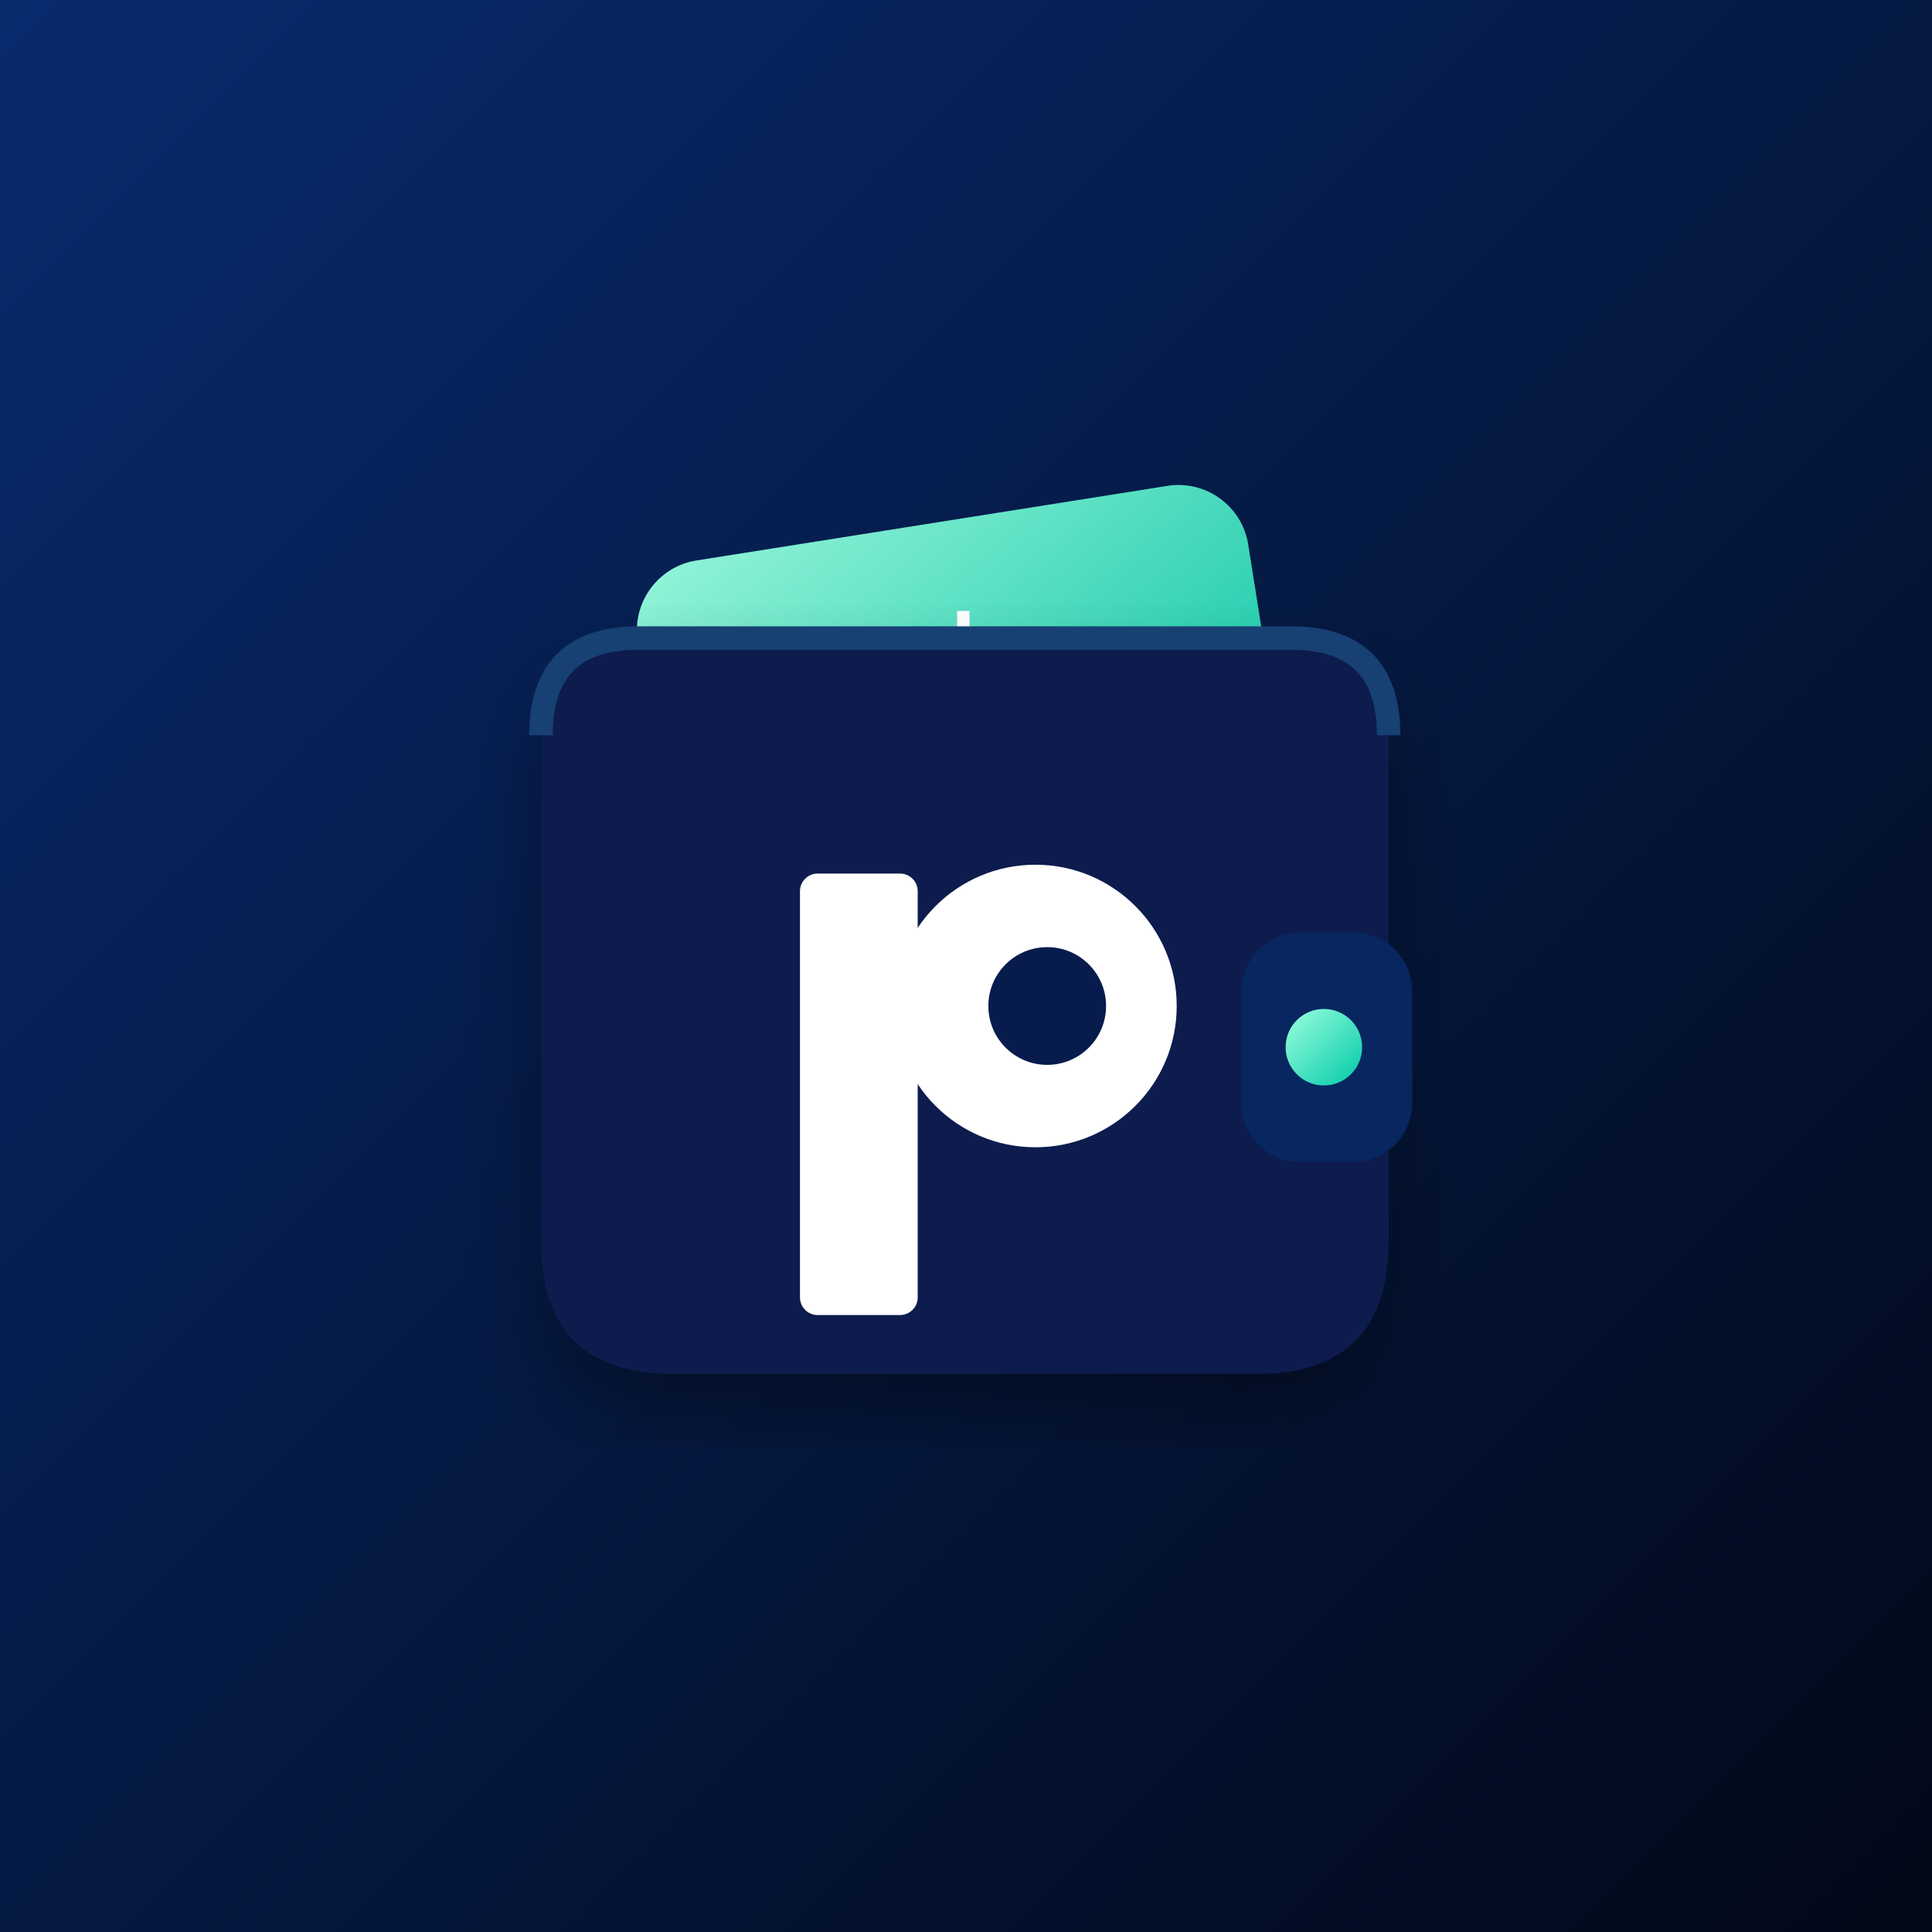
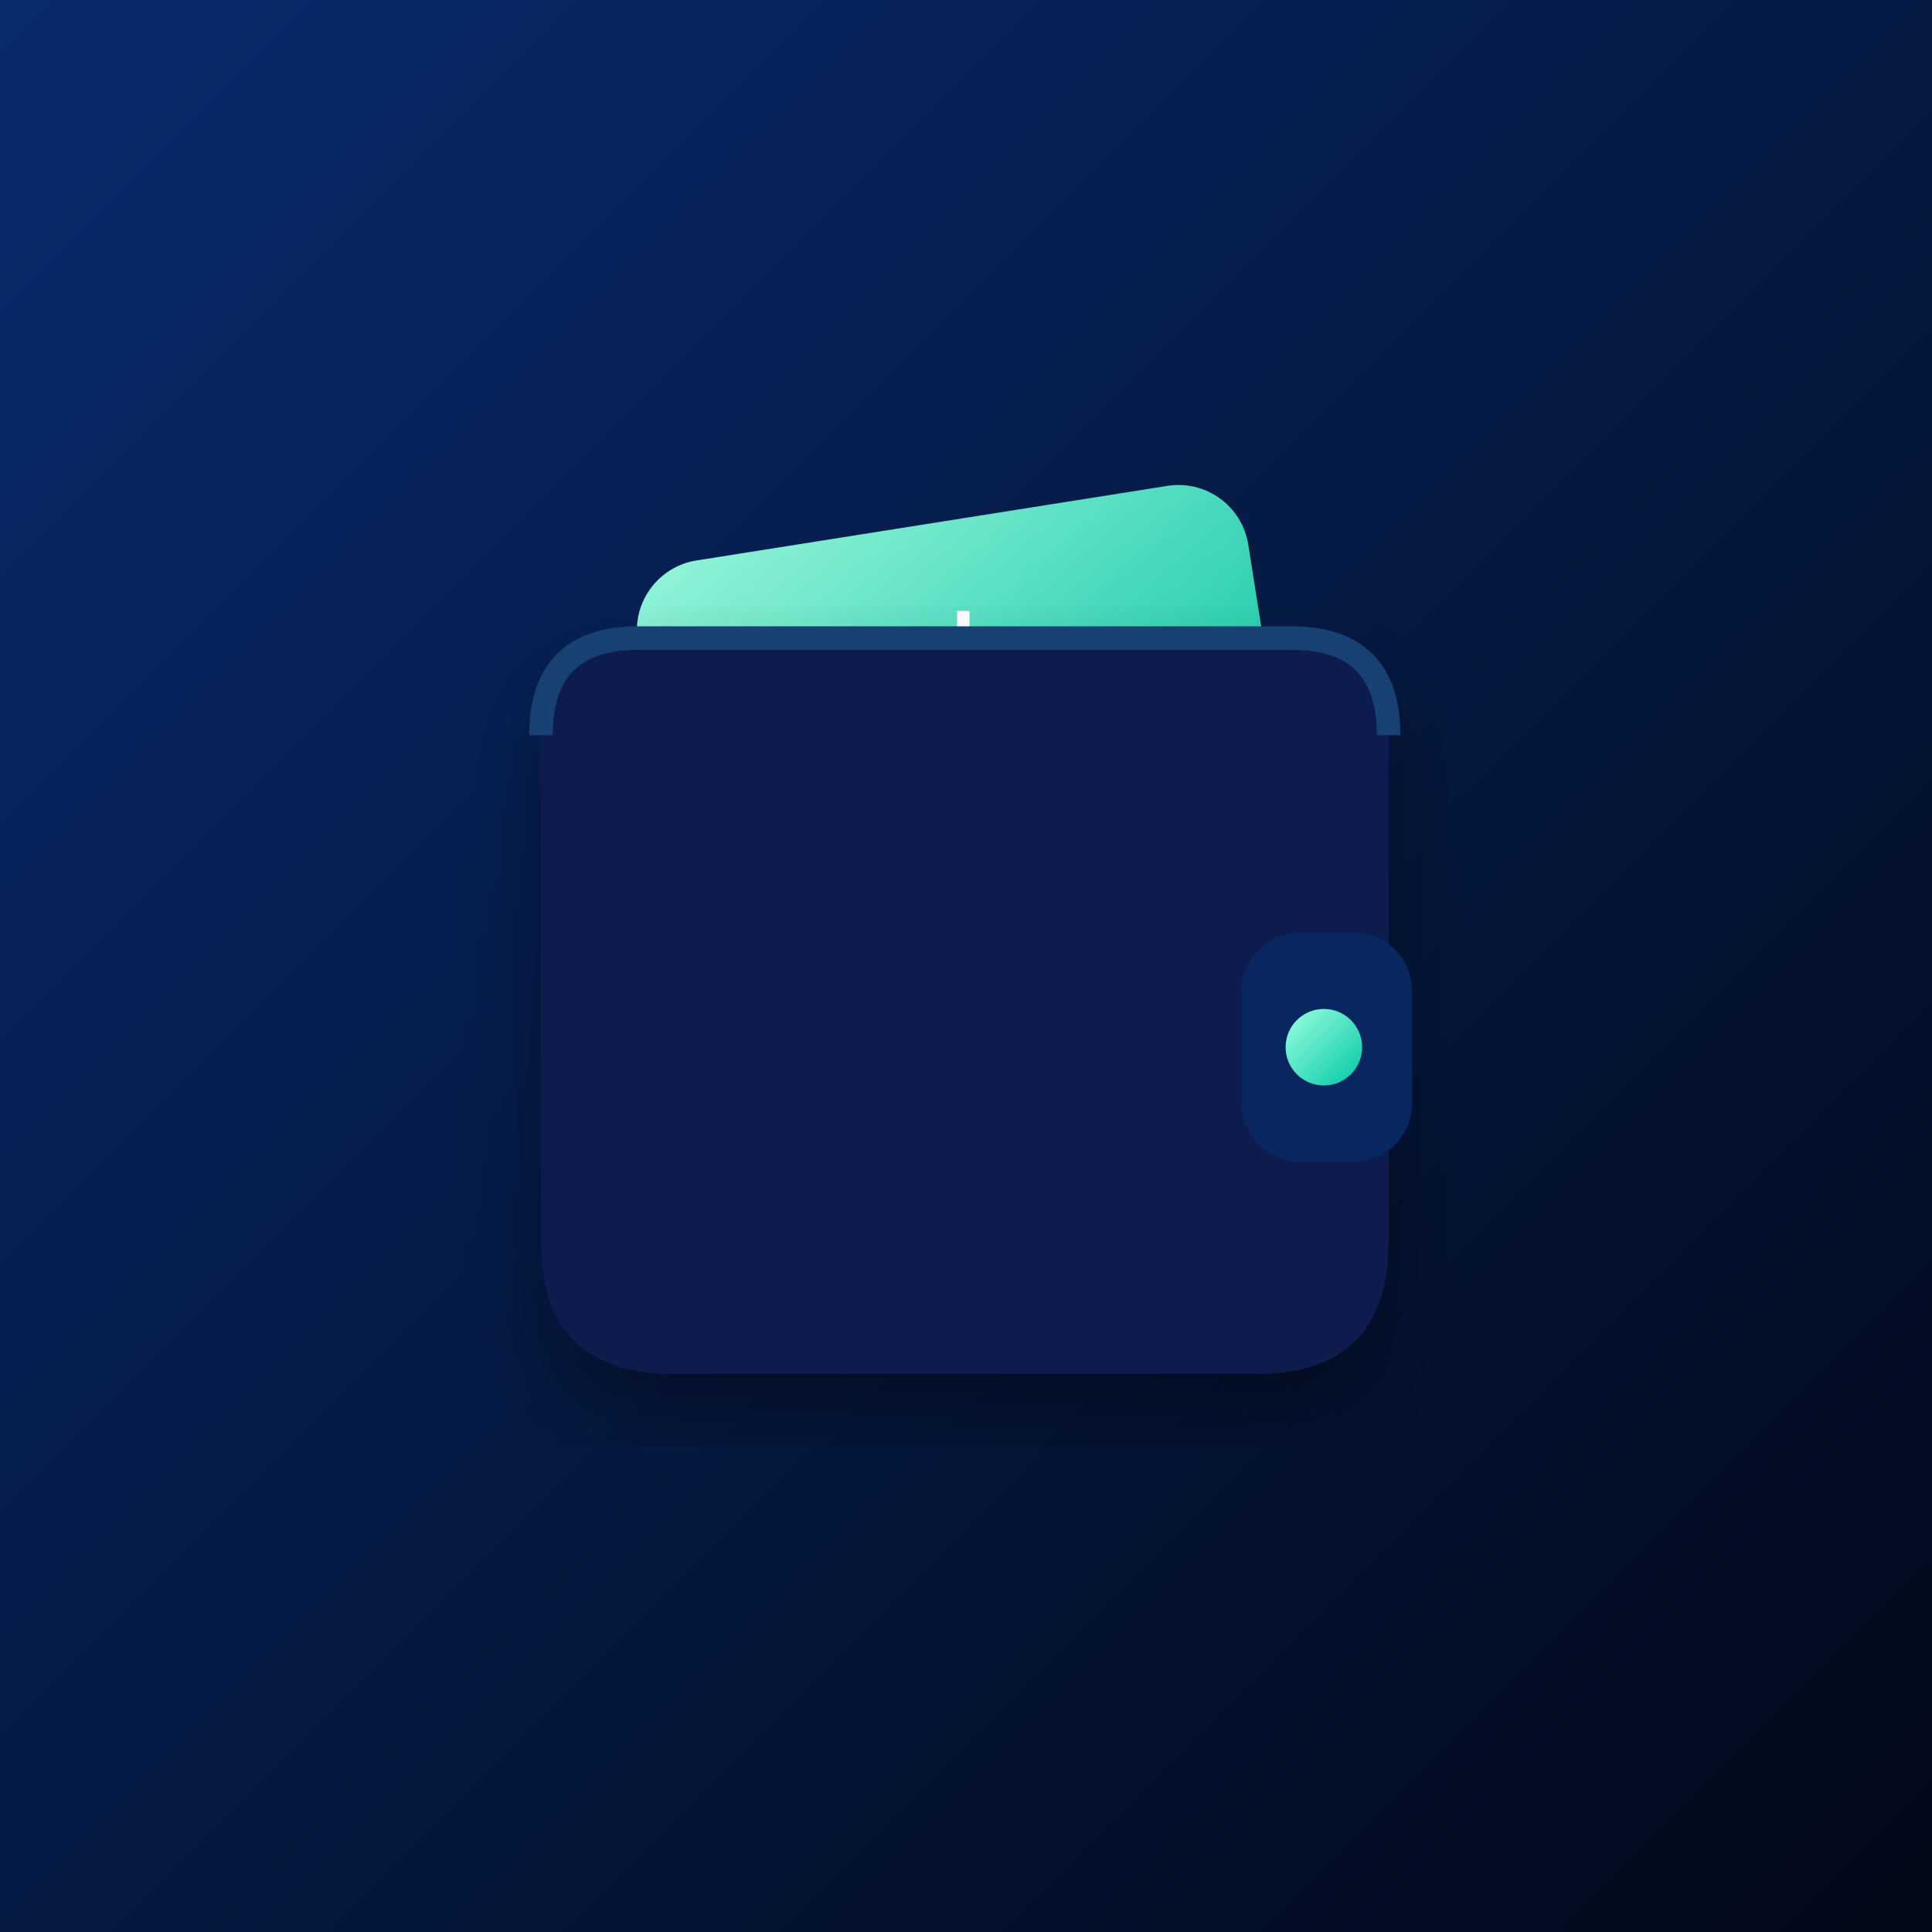
<svg xmlns="http://www.w3.org/2000/svg" viewBox="0 0 512 512" width="512" height="512">
  <defs>
    <linearGradient id="bgM" x1="0" y1="0" x2="1" y2="1">
      <stop stop-color="#082b6f" />
      <stop offset="1" stop-color="#020817" />
    </linearGradient>
    <linearGradient id="mintM" x1="0" y1="0" x2="1" y2="1">
      <stop stop-color="#9cffdf" />
      <stop offset="1" stop-color="#00c9a7" />
    </linearGradient>
    <filter id="walletShadowM" x="-10%" y="-10%" width="120%" height="120%">
      <feDropShadow dx="0" dy="14" stdDeviation="14" flood-opacity="0.35" />
    </filter>
  </defs>
  <rect width="512" height="512" fill="url(#bgM)" />
  <g transform="translate(56,56) scale(0.78)">
    <rect x="150" y="105" width="210" height="130" rx="24" fill="url(#mintM)" transform="rotate(-9 256 170)" opacity="0.95" />
    <text x="255" y="195" font-family="-apple-system, 'SF Pro Display', 'Helvetica Neue', sans-serif" font-size="72" font-weight="800" fill="#FFFFFF" text-anchor="middle">$</text>
    <path d="M112 178 Q112 145 145 145 H367 Q400 145 400 178 V350 Q400 395 355 395 H157 Q112 395 112 350 Z" fill="#071b4d" filter="url(#walletShadowM)" />
    <path d="M112 178 Q112 145 145 145 H367 Q400 145 400 178" fill="none" stroke="#174073" stroke-width="8" />
    <rect x="350" y="245" width="58" height="78" rx="20" fill="#08265f" />
    <circle cx="378" cy="284" r="13" fill="url(#mintM)" />
-     <rect x="200" y="225" width="40" height="150" rx="6" fill="#FFFFFF" />
-     <circle cx="280" cy="270" r="48" fill="#FFFFFF" />
-     <circle cx="284" cy="270" r="20" fill="#071b4d" />
  </g>
</svg>
